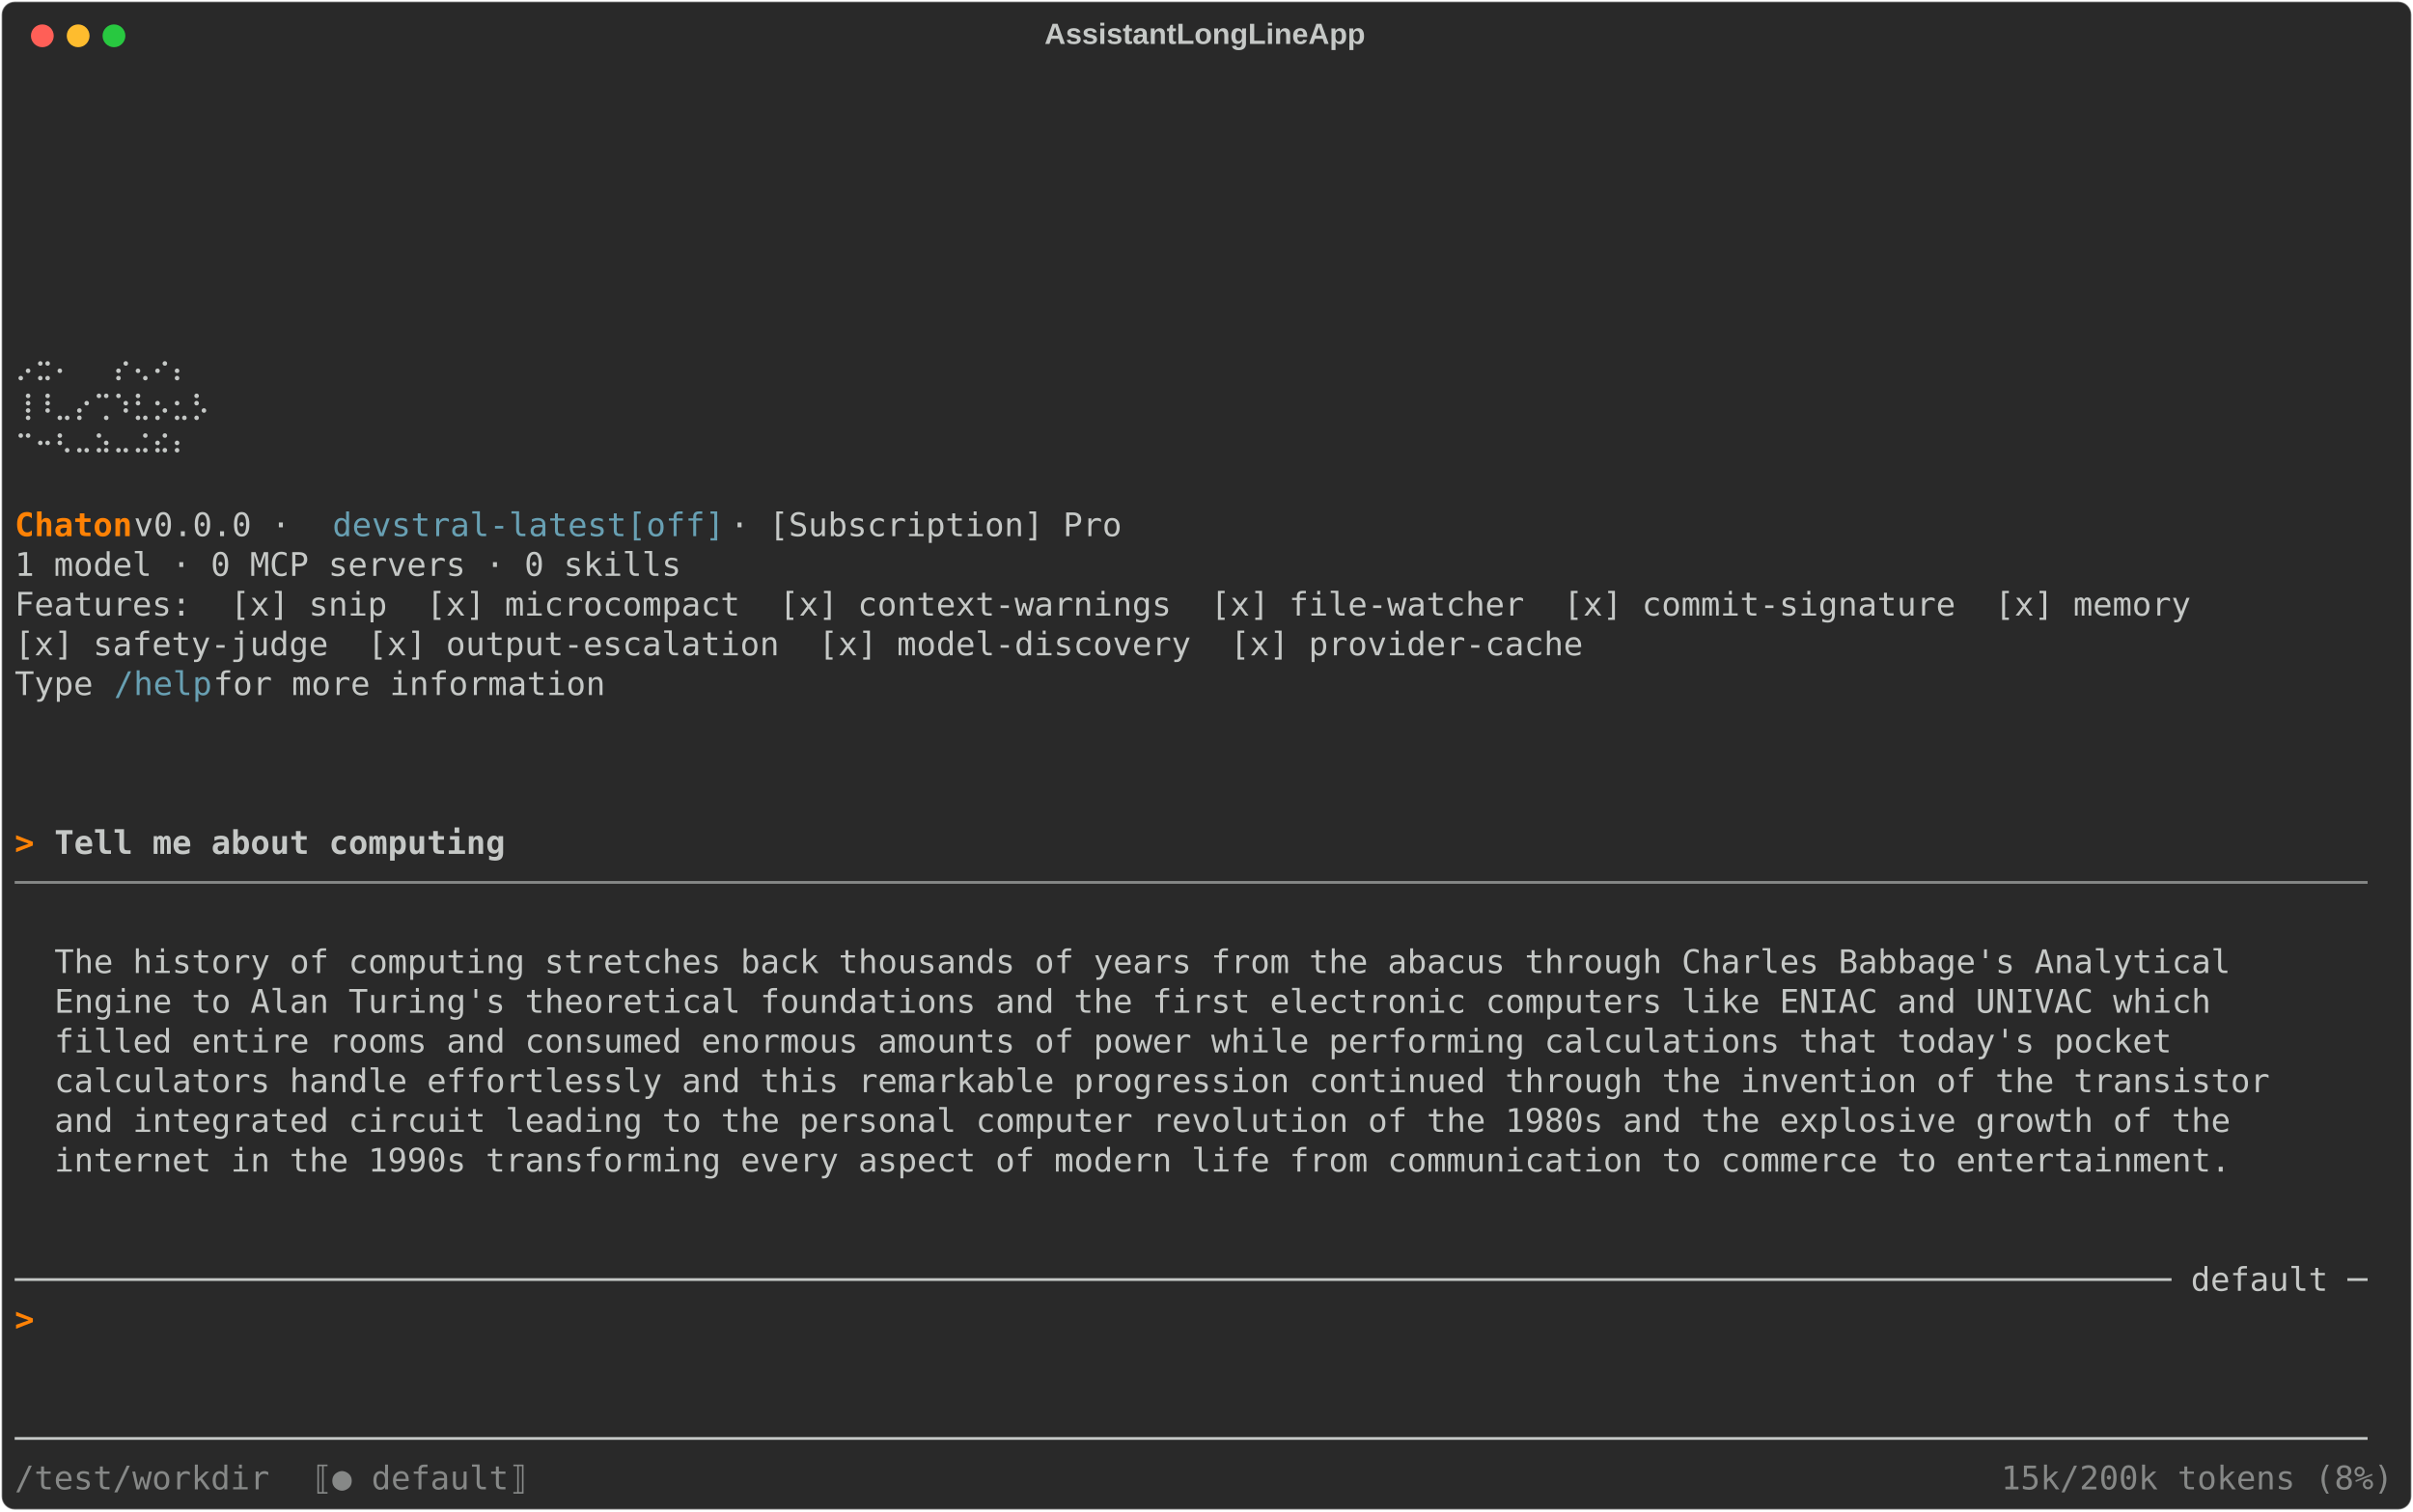
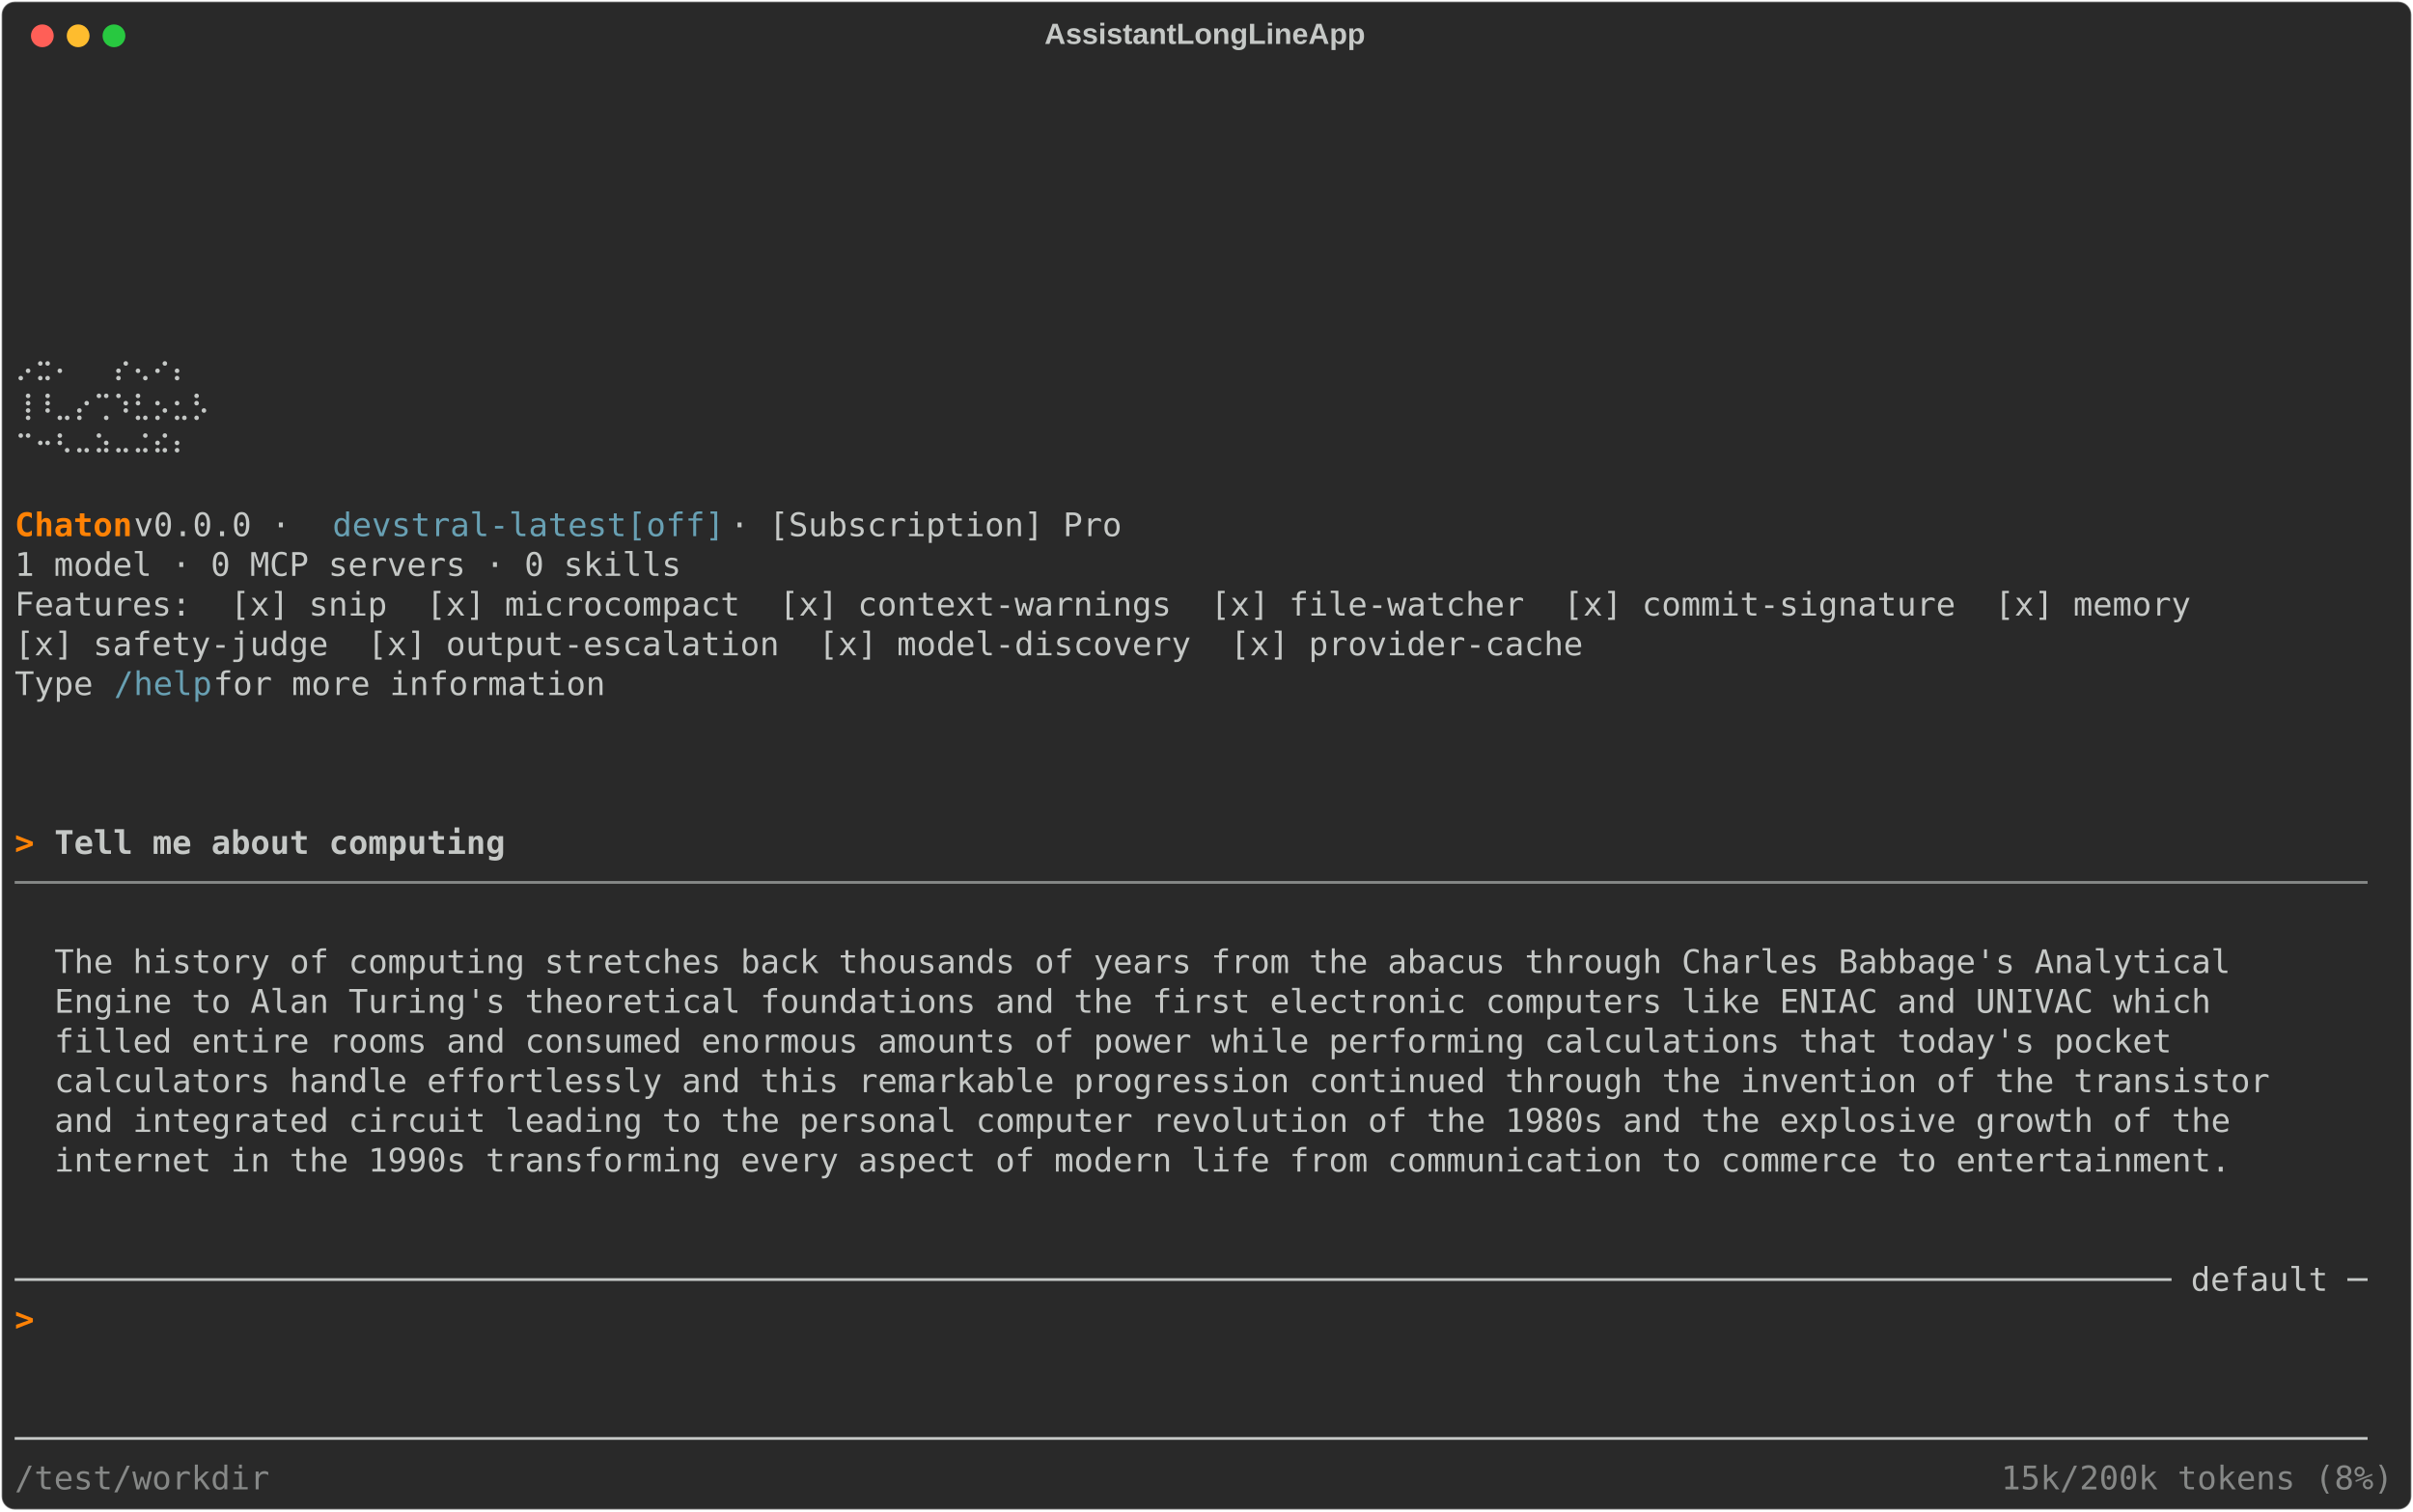
<svg xmlns="http://www.w3.org/2000/svg" class="rich-terminal" viewBox="0 0 1482 928.4">
  <style>

    @font-face {
        font-family: "Fira Code";
        src: local("FiraCode-Regular"),
                url("https://cdnjs.cloudflare.com/ajax/libs/firacode/6.2.0/woff2/FiraCode-Regular.woff2") format("woff2"),
                url("https://cdnjs.cloudflare.com/ajax/libs/firacode/6.2.0/woff/FiraCode-Regular.woff") format("woff");
        font-style: normal;
        font-weight: 400;
    }
    @font-face {
        font-family: "Fira Code";
        src: local("FiraCode-Bold"),
                url("https://cdnjs.cloudflare.com/ajax/libs/firacode/6.2.0/woff2/FiraCode-Bold.woff2") format("woff2"),
                url("https://cdnjs.cloudflare.com/ajax/libs/firacode/6.2.0/woff/FiraCode-Bold.woff") format("woff");
        font-style: bold;
        font-weight: 700;
    }

    .terminal-matrix {
        font-family: Fira Code, monospace;
        font-size: 20px;
        line-height: 24.4px;
        font-variant-east-asian: full-width;
    }

    .terminal-title {
        font-size: 18px;
        font-weight: bold;
        font-family: arial;
    }

    .terminal-r1 { fill: #c5c8c6 }
.terminal-r2 { fill: #ff8205;font-weight: bold }
.terminal-r3 { fill: #68a0b3 }
.terminal-r4 { fill: #c5c8c6;font-weight: bold }
.terminal-r5 { fill: #868887 }
    </style>
  <defs>
    <clipPath id="terminal-clip-terminal">
      <rect x="0" y="0" width="1463.0" height="877.4" />
    </clipPath>
    <clipPath id="terminal-line-0">
      <rect x="0" y="1.5" width="1464" height="24.65" />
    </clipPath>
    <clipPath id="terminal-line-1">
      <rect x="0" y="25.9" width="1464" height="24.65" />
    </clipPath>
    <clipPath id="terminal-line-2">
      <rect x="0" y="50.3" width="1464" height="24.65" />
    </clipPath>
    <clipPath id="terminal-line-3">
      <rect x="0" y="74.7" width="1464" height="24.65" />
    </clipPath>
    <clipPath id="terminal-line-4">
      <rect x="0" y="99.1" width="1464" height="24.65" />
    </clipPath>
    <clipPath id="terminal-line-5">
      <rect x="0" y="123.5" width="1464" height="24.65" />
    </clipPath>
    <clipPath id="terminal-line-6">
      <rect x="0" y="147.9" width="1464" height="24.65" />
    </clipPath>
    <clipPath id="terminal-line-7">
      <rect x="0" y="172.3" width="1464" height="24.65" />
    </clipPath>
    <clipPath id="terminal-line-8">
      <rect x="0" y="196.7" width="1464" height="24.65" />
    </clipPath>
    <clipPath id="terminal-line-9">
      <rect x="0" y="221.1" width="1464" height="24.65" />
    </clipPath>
    <clipPath id="terminal-line-10">
      <rect x="0" y="245.5" width="1464" height="24.65" />
    </clipPath>
    <clipPath id="terminal-line-11">
      <rect x="0" y="269.9" width="1464" height="24.65" />
    </clipPath>
    <clipPath id="terminal-line-12">
      <rect x="0" y="294.3" width="1464" height="24.65" />
    </clipPath>
    <clipPath id="terminal-line-13">
      <rect x="0" y="318.7" width="1464" height="24.65" />
    </clipPath>
    <clipPath id="terminal-line-14">
      <rect x="0" y="343.1" width="1464" height="24.65" />
    </clipPath>
    <clipPath id="terminal-line-15">
      <rect x="0" y="367.5" width="1464" height="24.65" />
    </clipPath>
    <clipPath id="terminal-line-16">
      <rect x="0" y="391.9" width="1464" height="24.65" />
    </clipPath>
    <clipPath id="terminal-line-17">
      <rect x="0" y="416.3" width="1464" height="24.65" />
    </clipPath>
    <clipPath id="terminal-line-18">
      <rect x="0" y="440.7" width="1464" height="24.65" />
    </clipPath>
    <clipPath id="terminal-line-19">
      <rect x="0" y="465.1" width="1464" height="24.65" />
    </clipPath>
    <clipPath id="terminal-line-20">
      <rect x="0" y="489.5" width="1464" height="24.65" />
    </clipPath>
    <clipPath id="terminal-line-21">
      <rect x="0" y="513.9" width="1464" height="24.65" />
    </clipPath>
    <clipPath id="terminal-line-22">
      <rect x="0" y="538.3" width="1464" height="24.65" />
    </clipPath>
    <clipPath id="terminal-line-23">
      <rect x="0" y="562.7" width="1464" height="24.65" />
    </clipPath>
    <clipPath id="terminal-line-24">
      <rect x="0" y="587.1" width="1464" height="24.65" />
    </clipPath>
    <clipPath id="terminal-line-25">
      <rect x="0" y="611.5" width="1464" height="24.65" />
    </clipPath>
    <clipPath id="terminal-line-26">
      <rect x="0" y="635.9" width="1464" height="24.65" />
    </clipPath>
    <clipPath id="terminal-line-27">
      <rect x="0" y="660.3" width="1464" height="24.65" />
    </clipPath>
    <clipPath id="terminal-line-28">
      <rect x="0" y="684.7" width="1464" height="24.65" />
    </clipPath>
    <clipPath id="terminal-line-29">
      <rect x="0" y="709.1" width="1464" height="24.65" />
    </clipPath>
    <clipPath id="terminal-line-30">
      <rect x="0" y="733.5" width="1464" height="24.65" />
    </clipPath>
    <clipPath id="terminal-line-31">
      <rect x="0" y="757.9" width="1464" height="24.65" />
    </clipPath>
    <clipPath id="terminal-line-32">
      <rect x="0" y="782.3" width="1464" height="24.65" />
    </clipPath>
    <clipPath id="terminal-line-33">
      <rect x="0" y="806.7" width="1464" height="24.65" />
    </clipPath>
    <clipPath id="terminal-line-34">
      <rect x="0" y="831.1" width="1464" height="24.65" />
    </clipPath>
  </defs>
  <rect fill="#292929" stroke="rgba(255,255,255,0.35)" stroke-width="1" x="1" y="1" width="1480" height="926.4" rx="8" />
  <text class="terminal-title" fill="#c5c8c6" text-anchor="middle" x="740" y="27">AssistantLongLineApp</text>
  <g transform="translate(26,22)">
    <circle cx="0" cy="0" r="7" fill="#ff5f57" />
    <circle cx="22" cy="0" r="7" fill="#febc2e" />
    <circle cx="44" cy="0" r="7" fill="#28c840" />
  </g>
  <g transform="translate(9, 41)" clip-path="url(#terminal-clip-terminal)">
    <g class="terminal-matrix">
      <text class="terminal-r1" x="1464" y="20" textLength="12.2" clip-path="url(#terminal-line-0)">
</text>
      <text class="terminal-r1" x="1464" y="44.4" textLength="12.2" clip-path="url(#terminal-line-1)">
</text>
      <text class="terminal-r1" x="1464" y="68.8" textLength="12.2" clip-path="url(#terminal-line-2)">
</text>
      <text class="terminal-r1" x="1464" y="93.2" textLength="12.2" clip-path="url(#terminal-line-3)">
</text>
      <text class="terminal-r1" x="1464" y="117.6" textLength="12.2" clip-path="url(#terminal-line-4)">
</text>
      <text class="terminal-r1" x="1464" y="142" textLength="12.2" clip-path="url(#terminal-line-5)">
</text>
      <text class="terminal-r1" x="1464" y="166.4" textLength="12.2" clip-path="url(#terminal-line-6)">
</text>
      <text class="terminal-r1" x="0" y="190.8" textLength="134.2" clip-path="url(#terminal-line-7)">  ⡠⣒⠄  ⡔⢄⠔⡄</text>
      <text class="terminal-r1" x="1464" y="190.8" textLength="12.2" clip-path="url(#terminal-line-7)">
</text>
      <text class="terminal-r1" x="0" y="215.2" textLength="134.2" clip-path="url(#terminal-line-8)"> ⢸⠸⣀⡔⢉⠱⣃⡢⣂⡣</text>
      <text class="terminal-r1" x="1464" y="215.2" textLength="12.2" clip-path="url(#terminal-line-8)">
</text>
      <text class="terminal-r1" x="0" y="239.6" textLength="134.2" clip-path="url(#terminal-line-9)">  ⠉⠒⠣⠤⠵⠤⠬⠮⠆</text>
      <text class="terminal-r1" x="1464" y="239.6" textLength="12.2" clip-path="url(#terminal-line-9)">
</text>
      <text class="terminal-r1" x="1464" y="264" textLength="12.2" clip-path="url(#terminal-line-10)">
</text>
      <text class="terminal-r2" x="0" y="288.4" textLength="73.2" clip-path="url(#terminal-line-11)">Chaton</text>
      <text class="terminal-r1" x="73.2" y="288.4" textLength="122" clip-path="url(#terminal-line-11)"> v0.0.0 · </text>
      <text class="terminal-r3" x="195.2" y="288.4" textLength="244" clip-path="url(#terminal-line-11)">devstral-latest[off]</text>
      <text class="terminal-r1" x="439.2" y="288.4" textLength="256.2" clip-path="url(#terminal-line-11)"> · [Subscription] Pro</text>
      <text class="terminal-r1" x="1464" y="288.4" textLength="12.2" clip-path="url(#terminal-line-11)">
</text>
      <text class="terminal-r1" x="0" y="312.8" textLength="414.8" clip-path="url(#terminal-line-12)">1 model · 0 MCP servers · 0 skills</text>
      <text class="terminal-r1" x="1464" y="312.8" textLength="12.2" clip-path="url(#terminal-line-12)">
</text>
      <text class="terminal-r1" x="0" y="337.2" textLength="1354.2" clip-path="url(#terminal-line-13)">Features:  [x] snip  [x] microcompact  [x] context-warnings  [x] file-watcher  [x] commit-signature  [x] memory</text>
      <text class="terminal-r1" x="1464" y="337.2" textLength="12.2" clip-path="url(#terminal-line-13)">
</text>
      <text class="terminal-r1" x="0" y="361.6" textLength="1110.2" clip-path="url(#terminal-line-14)">           [x] safety-judge  [x] output-escalation  [x] model-discovery  [x] provider-cache</text>
      <text class="terminal-r1" x="1464" y="361.6" textLength="12.2" clip-path="url(#terminal-line-14)">
</text>
      <text class="terminal-r1" x="0" y="386" textLength="61" clip-path="url(#terminal-line-15)">Type </text>
      <text class="terminal-r3" x="61" y="386" textLength="61" clip-path="url(#terminal-line-15)">/help</text>
      <text class="terminal-r1" x="122" y="386" textLength="256.2" clip-path="url(#terminal-line-15)"> for more information</text>
      <text class="terminal-r1" x="1464" y="386" textLength="12.2" clip-path="url(#terminal-line-15)">
</text>
      <text class="terminal-r1" x="1464" y="410.4" textLength="12.2" clip-path="url(#terminal-line-16)">
</text>
      <text class="terminal-r1" x="1464" y="434.8" textLength="12.2" clip-path="url(#terminal-line-17)">
</text>
      <text class="terminal-r1" x="1464" y="459.2" textLength="12.2" clip-path="url(#terminal-line-18)">
</text>
      <text class="terminal-r2" x="0" y="483.6" textLength="24.4" clip-path="url(#terminal-line-19)">&gt; </text>
      <text class="terminal-r4" x="24.4" y="483.6" textLength="280.6" clip-path="url(#terminal-line-19)">Tell me about computing</text>
      <text class="terminal-r1" x="1464" y="483.6" textLength="12.2" clip-path="url(#terminal-line-19)">
</text>
      <text class="terminal-r5" x="0" y="508" textLength="1464" clip-path="url(#terminal-line-20)">────────────────────────────────────────────────────────────────────────────────────────────────────────────────────────</text>
      <text class="terminal-r1" x="1464" y="508" textLength="12.2" clip-path="url(#terminal-line-20)">
</text>
      <text class="terminal-r1" x="1464" y="532.4" textLength="12.2" clip-path="url(#terminal-line-21)">
</text>
      <text class="terminal-r1" x="24.4" y="556.8" textLength="1354.2" clip-path="url(#terminal-line-22)">The history of computing stretches back thousands of years from the abacus through Charles Babbage's Analytical</text>
      <text class="terminal-r1" x="1464" y="556.8" textLength="12.2" clip-path="url(#terminal-line-22)">
</text>
      <text class="terminal-r1" x="24.4" y="581.2" textLength="1342" clip-path="url(#terminal-line-23)">Engine to Alan Turing's theoretical foundations and the first electronic computers like ENIAC and UNIVAC which</text>
      <text class="terminal-r1" x="1464" y="581.2" textLength="12.2" clip-path="url(#terminal-line-23)">
</text>
      <text class="terminal-r1" x="24.4" y="605.6" textLength="1317.6" clip-path="url(#terminal-line-24)">filled entire rooms and consumed enormous amounts of power while performing calculations that today's pocket</text>
      <text class="terminal-r1" x="1464" y="605.6" textLength="12.2" clip-path="url(#terminal-line-24)">
</text>
      <text class="terminal-r1" x="24.4" y="630" textLength="1378.6" clip-path="url(#terminal-line-25)">calculators handle effortlessly and this remarkable progression continued through the invention of the transistor</text>
      <text class="terminal-r1" x="1464" y="630" textLength="12.2" clip-path="url(#terminal-line-25)">
</text>
      <text class="terminal-r1" x="24.4" y="654.4" textLength="1354.2" clip-path="url(#terminal-line-26)">and integrated circuit leading to the personal computer revolution of the 1980s and the explosive growth of the</text>
      <text class="terminal-r1" x="1464" y="654.4" textLength="12.2" clip-path="url(#terminal-line-26)">
</text>
      <text class="terminal-r1" x="24.4" y="678.8" textLength="1354.2" clip-path="url(#terminal-line-27)">internet in the 1990s transforming every aspect of modern life from communication to commerce to entertainment.</text>
      <text class="terminal-r1" x="1464" y="678.8" textLength="12.2" clip-path="url(#terminal-line-27)">
</text>
      <text class="terminal-r1" x="1464" y="703.2" textLength="12.2" clip-path="url(#terminal-line-28)">
</text>
      <text class="terminal-r1" x="1464" y="727.6" textLength="12.2" clip-path="url(#terminal-line-29)">
</text>
      <text class="terminal-r1" x="0" y="752" textLength="1464" clip-path="url(#terminal-line-30)">────────────────────────────────────────────────────────────────────────────────────────────────────────────── default ─</text>
      <text class="terminal-r1" x="1464" y="752" textLength="12.2" clip-path="url(#terminal-line-30)">
</text>
      <text class="terminal-r2" x="0" y="776.4" textLength="12.2" clip-path="url(#terminal-line-31)">&gt;</text>
      <text class="terminal-r1" x="1464" y="776.4" textLength="12.2" clip-path="url(#terminal-line-31)">
</text>
      <text class="terminal-r1" x="1464" y="800.8" textLength="12.2" clip-path="url(#terminal-line-32)">
</text>
      <text class="terminal-r1" x="1464" y="825.2" textLength="12.2" clip-path="url(#terminal-line-33)">
</text>
      <text class="terminal-r1" x="0" y="849.6" textLength="1464" clip-path="url(#terminal-line-34)">────────────────────────────────────────────────────────────────────────────────────────────────────────────────────────</text>
      <text class="terminal-r1" x="1464" y="849.6" textLength="12.2" clip-path="url(#terminal-line-34)">
</text>
      <text class="terminal-r5" x="0" y="874" textLength="158.6" clip-path="url(#terminal-line-35)">/test/workdir</text>
-       <text class="terminal-r5" x="183" y="874" textLength="134.2" clip-path="url(#terminal-line-35)">⟦● default⟧</text>
      <text class="terminal-r5" x="1220" y="874" textLength="244" clip-path="url(#terminal-line-35)">15k/200k tokens (8%)</text>
    </g>
  </g>
</svg>
